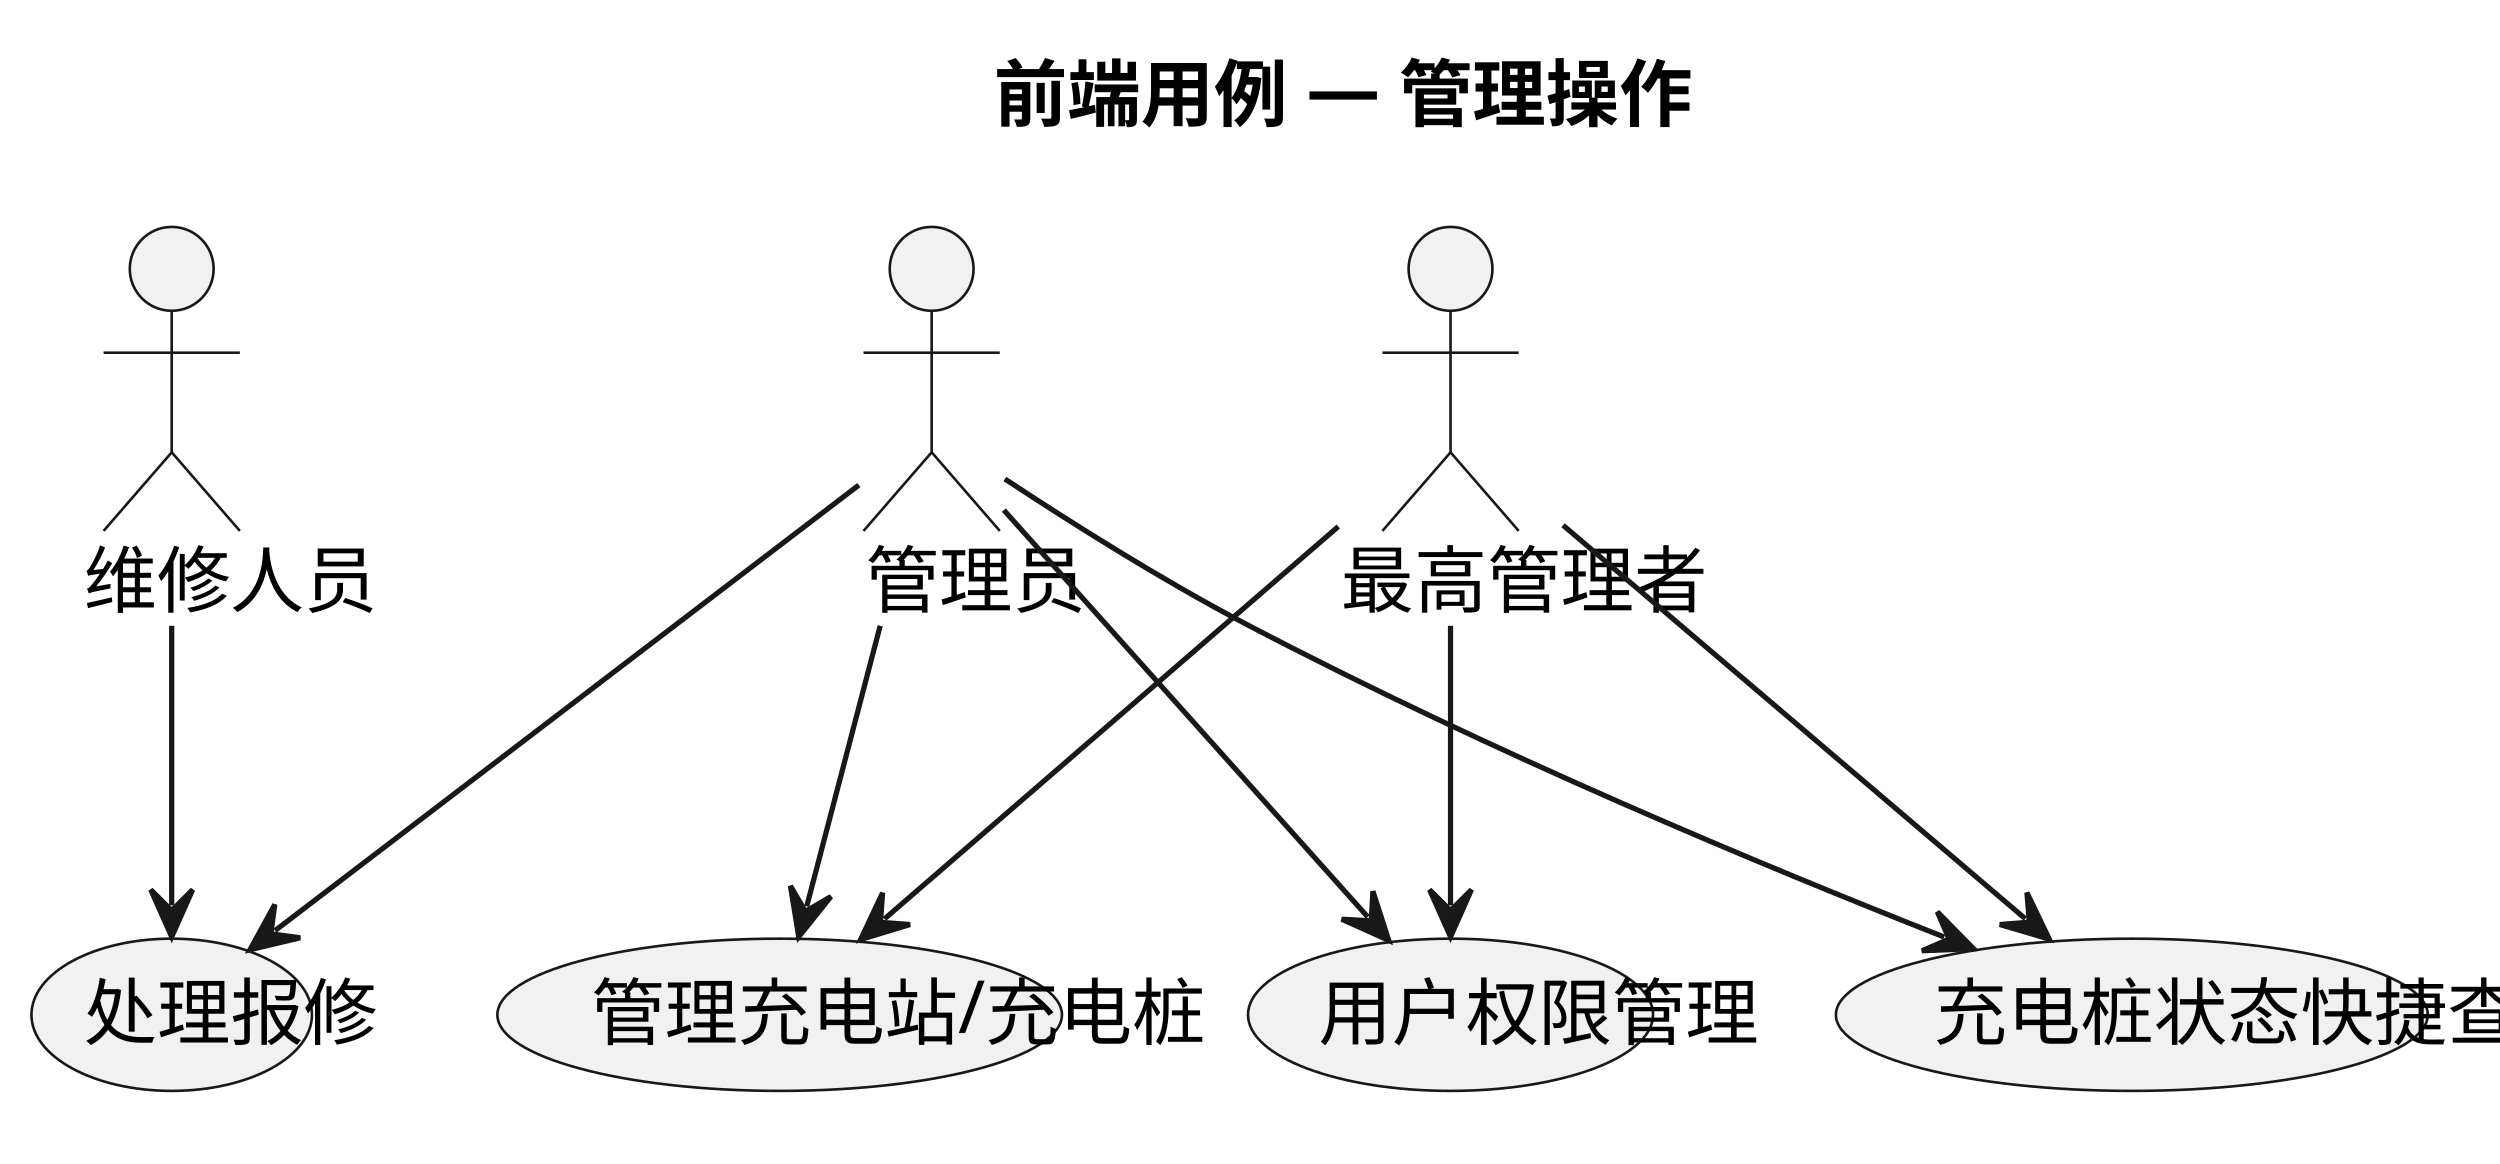
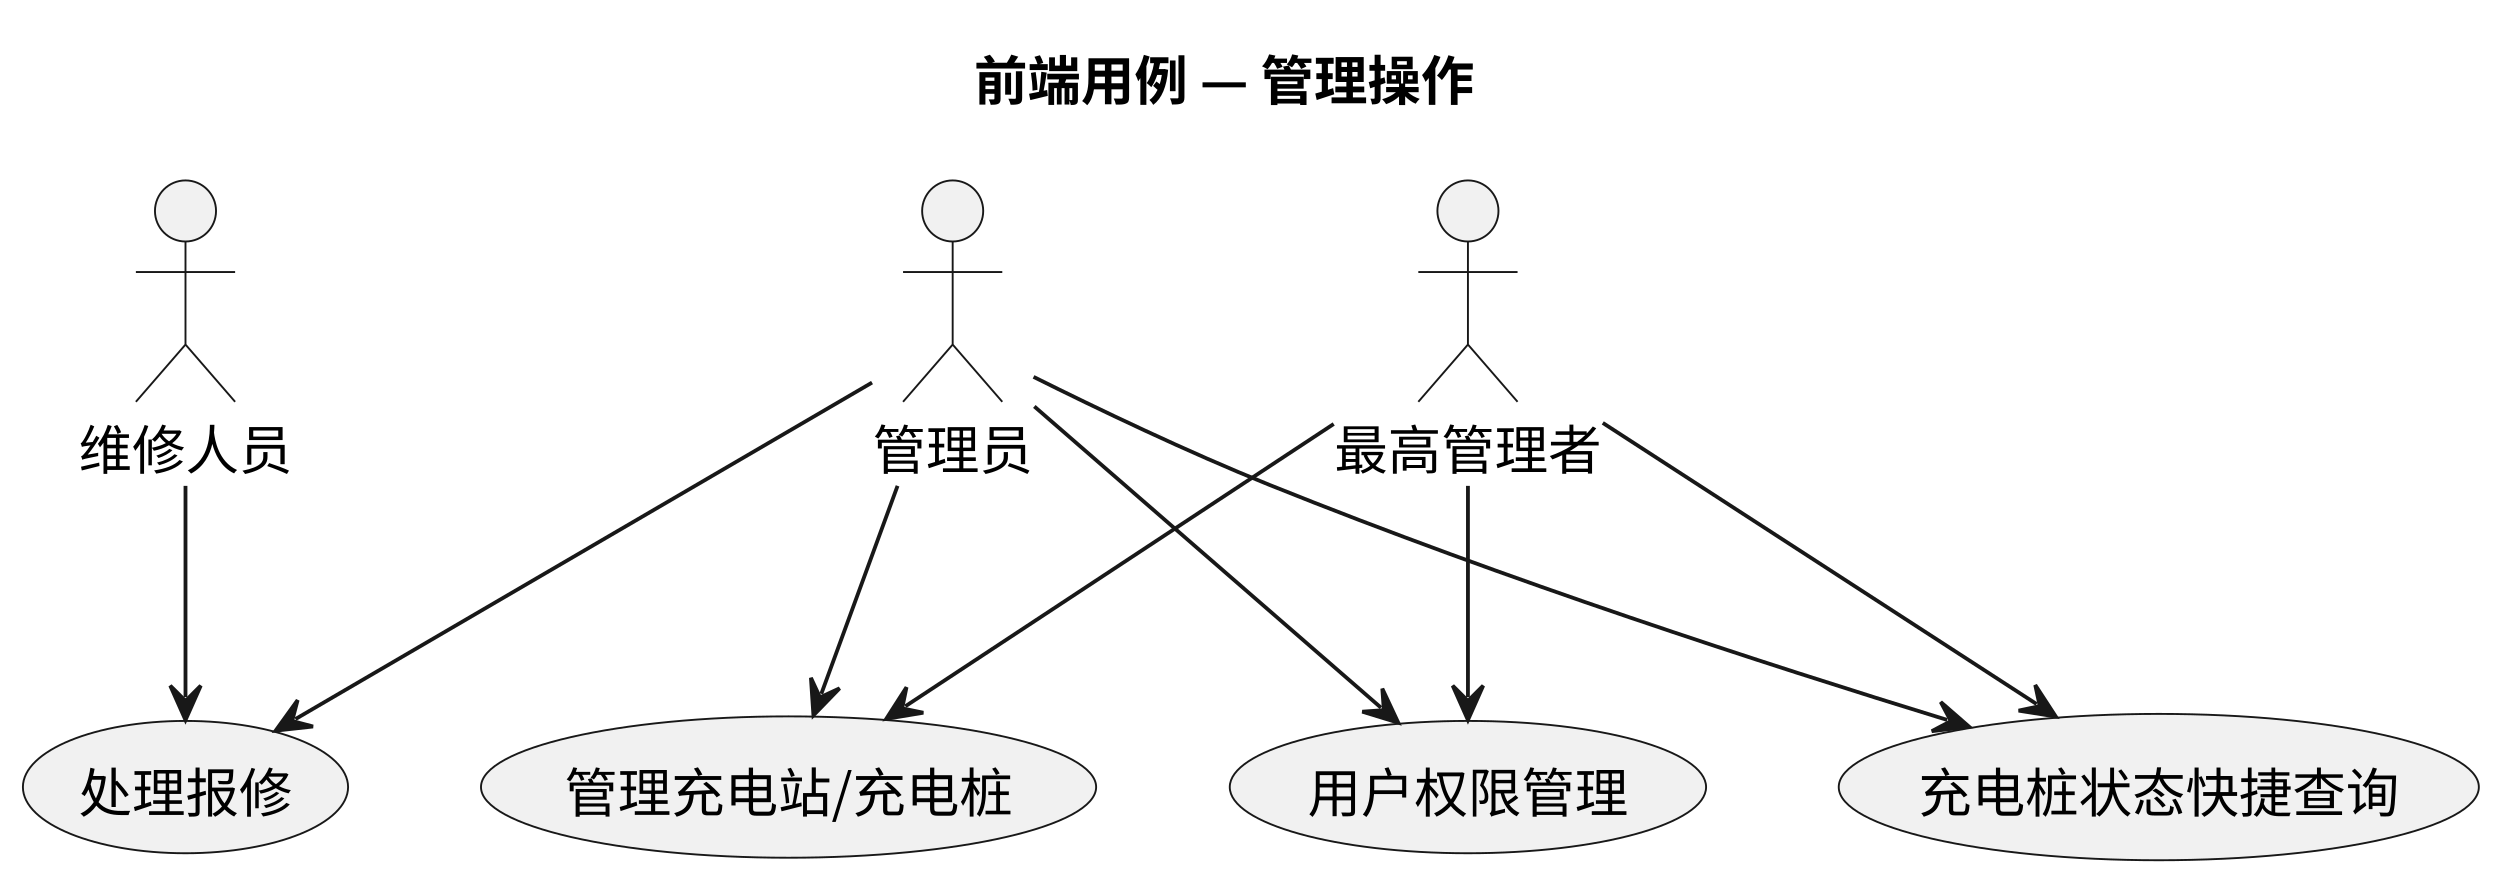
- <svg xmlns="http://www.w3.org/2000/svg" contentStyleType="text/css" data-diagram-type="DESCRIPTION" height="222px" preserveAspectRatio="none" style="width:477px;height:222px;background:#FFFFFF;" version="1.1" viewBox="0 0 477 222" width="477px" zoomAndPan="magnify">
+ <svg xmlns="http://www.w3.org/2000/svg" contentStyleType="text/css" data-diagram-type="DESCRIPTION" height="231px" preserveAspectRatio="none" style="width:655px;height:231px;background:#FFFFFF;" version="1.1" viewBox="0 0 655 231" width="655px" zoomAndPan="magnify">
  <defs />
  <g>
-     <g class="title" data-source-line="1">
-       <text fill="#000000" font-family="sans-serif" font-size="14" font-weight="700" lengthAdjust="spacing" textLength="90.959" x="189.631" y="22.995">前端用例 — 管理操作</text>
+     <g class="title" data-source-line="3">
+       <text fill="#000000" font-family="Noto Sans CJK SC" font-size="14" font-weight="bold" lengthAdjust="spacing" textLength="131.067" x="255.196" y="26.24">前端用例 — 管理操作</text>
    </g>
-     <g class="entity" data-qualified-name="A" data-source-line="4" id="ent0002">
-       <ellipse cx="177.76" cy="51.297" fill="#F1F1F1" rx="8" ry="8" style="stroke:#181818;stroke-width:0.5;" />
-       <path d="M177.76,59.297 L177.76,86.297 M164.76,67.297 L190.76,67.297 M177.76,86.297 L164.76,101.297 M177.76,86.297 L190.76,101.297" fill="none" style="stroke:#181818;stroke-width:0.5;" />
-       <text fill="#000000" font-family="sans-serif" font-size="14" lengthAdjust="spacing" textLength="25.204" x="165.158" y="115.792">管理员</text>
+     <g class="entity" data-entity="A" data-source-line="6" data-uid="ent0002" id="entity_A">
+       <ellipse cx="249.6" cy="55.272" fill="#F1F1F1" rx="8" ry="8" style="stroke:#181818;stroke-width:0.5;" />
+       <path d="M249.6,63.272 L249.6,90.272 M236.6,71.272 L262.6,71.272 M249.6,90.272 L236.6,105.272 M249.6,90.272 L262.6,105.272" fill="none" style="stroke:#181818;stroke-width:0.5;" />
+       <text fill="#000000" font-family="Noto Sans CJK SC" font-size="14" lengthAdjust="spacing" textLength="42" x="228.6" y="123.012">管理员</text>
    </g>
-     <g class="entity" data-qualified-name="M" data-source-line="5" id="ent0003">
-       <ellipse cx="32.763" cy="51.297" fill="#F1F1F1" rx="8" ry="8" style="stroke:#181818;stroke-width:0.5;" />
-       <path d="M32.763,59.297 L32.763,86.297 M19.763,67.297 L45.763,67.297 M32.763,86.297 L19.763,101.297 M32.763,86.297 L45.763,101.297" fill="none" style="stroke:#181818;stroke-width:0.5;" />
-       <text fill="#000000" font-family="sans-serif" font-size="14" lengthAdjust="spacing" textLength="33.605" x="15.96" y="115.792">维修人员</text>
+     <g class="entity" data-entity="M" data-source-line="7" data-uid="ent0003" id="entity_M">
+       <ellipse cx="48.6" cy="55.272" fill="#F1F1F1" rx="8" ry="8" style="stroke:#181818;stroke-width:0.5;" />
+       <path d="M48.6,63.272 L48.6,90.272 M35.6,71.272 L61.6,71.272 M48.6,90.272 L35.6,105.272 M48.6,90.272 L61.6,105.272" fill="none" style="stroke:#181818;stroke-width:0.5;" />
+       <text fill="#000000" font-family="Noto Sans CJK SC" font-size="14" lengthAdjust="spacing" textLength="56" x="20.6" y="123.012">维修人员</text>
    </g>
-     <g class="entity" data-qualified-name="SA" data-source-line="6" id="ent0004">
-       <ellipse cx="276.763" cy="51.297" fill="#F1F1F1" rx="8" ry="8" style="stroke:#181818;stroke-width:0.5;" />
-       <path d="M276.763,59.297 L276.763,86.297 M263.763,67.297 L289.763,67.297 M276.763,86.297 L263.763,101.297 M276.763,86.297 L289.763,101.297" fill="none" style="stroke:#181818;stroke-width:0.5;" />
-       <text fill="#000000" font-family="sans-serif" font-size="14" lengthAdjust="spacing" textLength="42.007" x="255.76" y="115.792">最高管理者</text>
+     <g class="entity" data-entity="SA" data-source-line="8" data-uid="ent0004" id="entity_SA">
+       <ellipse cx="384.6" cy="55.272" fill="#F1F1F1" rx="8" ry="8" style="stroke:#181818;stroke-width:0.5;" />
+       <path d="M384.6,63.272 L384.6,90.272 M371.6,71.272 L397.6,71.272 M384.6,90.272 L371.6,105.272 M384.6,90.272 L397.6,105.272" fill="none" style="stroke:#181818;stroke-width:0.5;" />
+       <text fill="#000000" font-family="Noto Sans CJK SC" font-size="14" lengthAdjust="spacing" textLength="70" x="349.6" y="123.012">最高管理者</text>
    </g>
-     <g class="entity" data-qualified-name="HR" data-source-line="8" id="ent0005">
-       <ellipse cx="32.763" cy="193.62" fill="#F1F1F1" rx="26.763" ry="14.524" style="stroke:#181818;stroke-width:0.5;" />
-       <text fill="#000000" font-family="sans-serif" font-size="14" lengthAdjust="spacing" textLength="33.605" x="15.96" y="198.269">处理报修</text>
+     <g class="entity" data-entity="HR" data-source-line="10" data-uid="ent0005" id="entity_HR">
+       <ellipse cx="48.598" cy="206.216" fill="#F1F1F1" rx="42.598" ry="17.334" style="stroke:#181818;stroke-width:0.5;" />
+       <text fill="#000000" font-family="Noto Sans CJK SC" font-size="14" lengthAdjust="spacing" textLength="56" x="20.598" y="212.852">处理报修</text>
    </g>
-     <g class="entity" data-qualified-name="MM" data-source-line="9" id="ent0006">
-       <ellipse cx="148.761" cy="193.62" fill="#F1F1F1" rx="53.861" ry="14.524" style="stroke:#181818;stroke-width:0.5;" />
-       <text fill="#000000" font-family="sans-serif" font-size="14" lengthAdjust="spacing" textLength="71.928" x="112.797" y="198.269">管理充电站/充电桩</text>
+     <g class="entity" data-entity="MM" data-source-line="11" data-uid="ent0006" id="entity_MM">
+       <ellipse cx="206.604" cy="206.209" fill="#F1F1F1" rx="80.584" ry="18.517" style="stroke:#181818;stroke-width:0.5;" />
+       <text fill="#000000" font-family="Noto Sans CJK SC" font-size="14" lengthAdjust="spacing" textLength="117.487" x="147.86" y="212.845">管理充电站/充电桩</text>
    </g>
-     <g class="entity" data-qualified-name="PM" data-source-line="10" id="ent0007">
-       <ellipse cx="276.764" cy="193.62" fill="#F1F1F1" rx="38.644" ry="14.524" style="stroke:#181818;stroke-width:0.5;" />
-       <text fill="#000000" font-family="sans-serif" font-size="14" lengthAdjust="spacing" textLength="50.408" x="251.56" y="198.269">用户权限管理</text>
+     <g class="entity" data-entity="PM" data-source-line="12" data-uid="ent0007" id="entity_PM">
+       <ellipse cx="384.597" cy="206.216" fill="#F1F1F1" rx="62.397" ry="17.334" style="stroke:#181818;stroke-width:0.5;" />
+       <text fill="#000000" font-family="Noto Sans CJK SC" font-size="14" lengthAdjust="spacing" textLength="84" x="342.597" y="212.852">用户权限管理</text>
    </g>
-     <g class="entity" data-qualified-name="QC" data-source-line="11" id="ent0008">
-       <ellipse cx="406.756" cy="193.62" fill="#F1F1F1" rx="56.466" ry="14.524" style="stroke:#181818;stroke-width:0.5;" />
-       <text fill="#000000" font-family="sans-serif" font-size="14" lengthAdjust="spacing" textLength="75.612" x="368.95" y="198.269">充电桩状态快捷查询</text>
+     <g class="entity" data-entity="QC" data-source-line="13" data-uid="ent0008" id="entity_QC">
+       <ellipse cx="565.604" cy="206.213" fill="#F1F1F1" rx="83.854" ry="19.171" style="stroke:#181818;stroke-width:0.5;" />
+       <text fill="#000000" font-family="Noto Sans CJK SC" font-size="14" lengthAdjust="spacing" textLength="125.999" x="502.604" y="212.849">充电桩状态快捷查询</text>
    </g>
-     <g class="link" data-entity-1="ent0002" data-entity-2="ent0005" data-link-type="dependency" data-source-line="13" id="lnk9">
-       <path d="M163.86,92.557 C136.5,113.437 80.65,156.067 52.47,177.567" fill="none" id="A-to-HR" style="stroke:#181818;stroke-width:1;" />
-       <polygon fill="#181818" points="47.7,181.207,57.282,178.928,51.675,178.174,52.429,172.568,47.7,181.207" style="stroke:#181818;stroke-width:1;" />
+     <g class="link" data-entity-1="A" data-entity-2="HR" data-source-line="15" data-uid="lnk9" id="link_A_HR">
+       <path d="M228.47,100.232 C190.67,122.292 116.932,165.328 77.402,188.398" fill="none" id="A-to-HR" style="stroke:#181818;stroke-width:1;" />
+       <polygon fill="#181818" points="72.22,191.422,82.009,190.34,76.538,188.902,77.977,183.431,72.22,191.422" style="stroke:#181818;stroke-width:1;" />
    </g>
-     <g class="link" data-entity-1="ent0002" data-entity-2="ent0006" data-link-type="dependency" data-source-line="14" id="lnk10">
-       <path d="M167.94,119.407 C162.59,139.857 157.801,158.133 153.921,172.943" fill="none" id="A-to-MM" style="stroke:#181818;stroke-width:1;" />
-       <polygon fill="#181818" points="152.4,178.747,158.55,171.054,153.667,173.91,150.811,169.027,152.4,178.747" style="stroke:#181818;stroke-width:1;" />
+     <g class="link" data-entity-1="A" data-entity-2="MM" data-source-line="16" data-uid="lnk10" id="link_A_MM">
+       <path d="M235.16,127.292 C227.69,147.662 221.016,165.879 215.185,181.779" fill="none" id="A-to-MM" style="stroke:#181818;stroke-width:1;" />
+       <polygon fill="#181818" points="213.12,187.412,219.974,180.339,214.841,182.718,212.463,177.585,213.12,187.412" style="stroke:#181818;stroke-width:1;" />
    </g>
-     <g class="link" data-entity-1="ent0002" data-entity-2="ent0007" data-link-type="dependency" data-source-line="15" id="lnk11">
-       <path d="M191.53,97.327 C211.08,119.187 242.56,154.375 260.97,174.955" fill="none" id="A-to-PM" style="stroke:#181818;stroke-width:1;" />
-       <polygon fill="#181818" points="264.97,179.427,261.951,170.052,261.636,175.7,255.988,175.386,264.97,179.427" style="stroke:#181818;stroke-width:1;" />
+     <g class="link" data-entity-1="A" data-entity-2="PM" data-source-line="17" data-uid="lnk11" id="link_A_PM">
+       <path d="M270.99,106.492 C297.31,129.362 337.01,163.868 361.81,185.407" fill="none" id="A-to-PM" style="stroke:#181818;stroke-width:1;" />
+       <polygon fill="#181818" points="366.34,189.342,362.168,180.42,362.565,186.063,356.922,186.46,366.34,189.342" style="stroke:#181818;stroke-width:1;" />
    </g>
-     <g class="link" data-entity-1="ent0002" data-entity-2="ent0008" data-link-type="dependency" data-source-line="16" id="lnk12">
-       <path d="M191.73,91.387 C203.68,99.277 221.48,110.567 237.76,119.087 C284.96,143.807 336.669,165.265 370.959,178.795" fill="none" id="A-to-QC" style="stroke:#181818;stroke-width:1;" />
-       <polygon fill="#181818" points="376.54,180.997,369.636,173.973,371.889,179.162,366.7,181.414,376.54,180.997" style="stroke:#181818;stroke-width:1;" />
+     <g class="link" data-entity-1="A" data-entity-2="QC" data-source-line="18" data-uid="lnk12" id="link_A_QC">
+       <path d="M270.79,98.742 C287.38,107.012 311.16,118.422 332.6,127.042 C394.75,152.022 462.575,173.999 510.165,188.629" fill="none" id="A-to-QC" style="stroke:#181818;stroke-width:1;" />
+       <polygon fill="#181818" points="515.9,190.392,508.473,183.924,511.121,188.923,506.122,191.571,515.9,190.392" style="stroke:#181818;stroke-width:1;" />
    </g>
-     <g class="link" data-entity-1="ent0003" data-entity-2="ent0005" data-link-type="dependency" data-source-line="17" id="lnk13">
-       <path d="M32.76,119.407 C32.76,139.857 32.76,157.937 32.76,172.747" fill="none" id="M-to-HR" style="stroke:#181818;stroke-width:1;" />
-       <polygon fill="#181818" points="32.76,178.747,36.76,169.747,32.76,173.747,28.76,169.747,32.76,178.747" style="stroke:#181818;stroke-width:1;" />
+     <g class="link" data-entity-1="M" data-entity-2="HR" data-source-line="19" data-uid="lnk13" id="link_M_HR">
+       <path d="M48.6,127.292 C48.6,148.192 48.6,166.762 48.6,182.642" fill="none" id="M-to-HR" style="stroke:#181818;stroke-width:1;" />
+       <polygon fill="#181818" points="48.6,188.642,52.6,179.642,48.6,183.642,44.6,179.642,48.6,188.642" style="stroke:#181818;stroke-width:1;" />
    </g>
-     <g class="link" data-entity-1="ent0004" data-entity-2="ent0006" data-link-type="dependency" data-source-line="18" id="lnk14">
-       <path d="M255.34,100.467 C229.58,122.737 191.509,155.653 168.749,175.333" fill="none" id="SA-to-MM" style="stroke:#181818;stroke-width:1;" />
-       <polygon fill="#181818" points="164.21,179.257,173.634,176.396,167.992,175.987,168.402,170.345,164.21,179.257" style="stroke:#181818;stroke-width:1;" />
+     <g class="link" data-entity-1="SA" data-entity-2="MM" data-source-line="20" data-uid="lnk14" id="link_SA_MM">
+       <path d="M349.43,111.082 C314.88,133.852 268.01,164.741 237.2,185.041" fill="none" id="SA-to-MM" style="stroke:#181818;stroke-width:1;" />
+       <polygon fill="#181818" points="232.19,188.342,241.906,186.73,236.365,185.591,237.505,180.05,232.19,188.342" style="stroke:#181818;stroke-width:1;" />
    </g>
-     <g class="link" data-entity-1="ent0004" data-entity-2="ent0007" data-link-type="dependency" data-source-line="19" id="lnk15">
-       <path d="M276.76,119.407 C276.76,139.857 276.76,157.937 276.76,172.747" fill="none" id="SA-to-PM" style="stroke:#181818;stroke-width:1;" />
-       <polygon fill="#181818" points="276.76,178.747,280.76,169.747,276.76,173.747,272.76,169.747,276.76,178.747" style="stroke:#181818;stroke-width:1;" />
+     <g class="link" data-entity-1="SA" data-entity-2="PM" data-source-line="21" data-uid="lnk15" id="link_SA_PM">
+       <path d="M384.6,127.292 C384.6,148.192 384.6,166.762 384.6,182.642" fill="none" id="SA-to-PM" style="stroke:#181818;stroke-width:1;" />
+       <polygon fill="#181818" points="384.6,188.642,388.6,179.642,384.6,183.642,380.6,179.642,384.6,188.642" style="stroke:#181818;stroke-width:1;" />
    </g>
-     <g class="link" data-entity-1="ent0004" data-entity-2="ent0008" data-link-type="dependency" data-source-line="20" id="lnk16">
-       <path d="M298.23,100.217 C324.34,122.437 363.211,155.538 386.431,175.298" fill="none" id="SA-to-QC" style="stroke:#181818;stroke-width:1;" />
-       <polygon fill="#181818" points="391,179.187,386.738,170.308,387.192,175.946,381.554,176.4,391,179.187" style="stroke:#181818;stroke-width:1;" />
+     <g class="link" data-entity-1="SA" data-entity-2="QC" data-source-line="22" data-uid="lnk16" id="link_SA_QC">
+       <path d="M419.93,110.802 C454.7,133.342 502.015,163.998 533.575,184.458" fill="none" id="SA-to-QC" style="stroke:#181818;stroke-width:1;" />
+       <polygon fill="#181818" points="538.61,187.722,533.234,179.47,534.414,185.002,528.882,186.183,538.61,187.722" style="stroke:#181818;stroke-width:1;" />
    </g>
  </g>
</svg>
